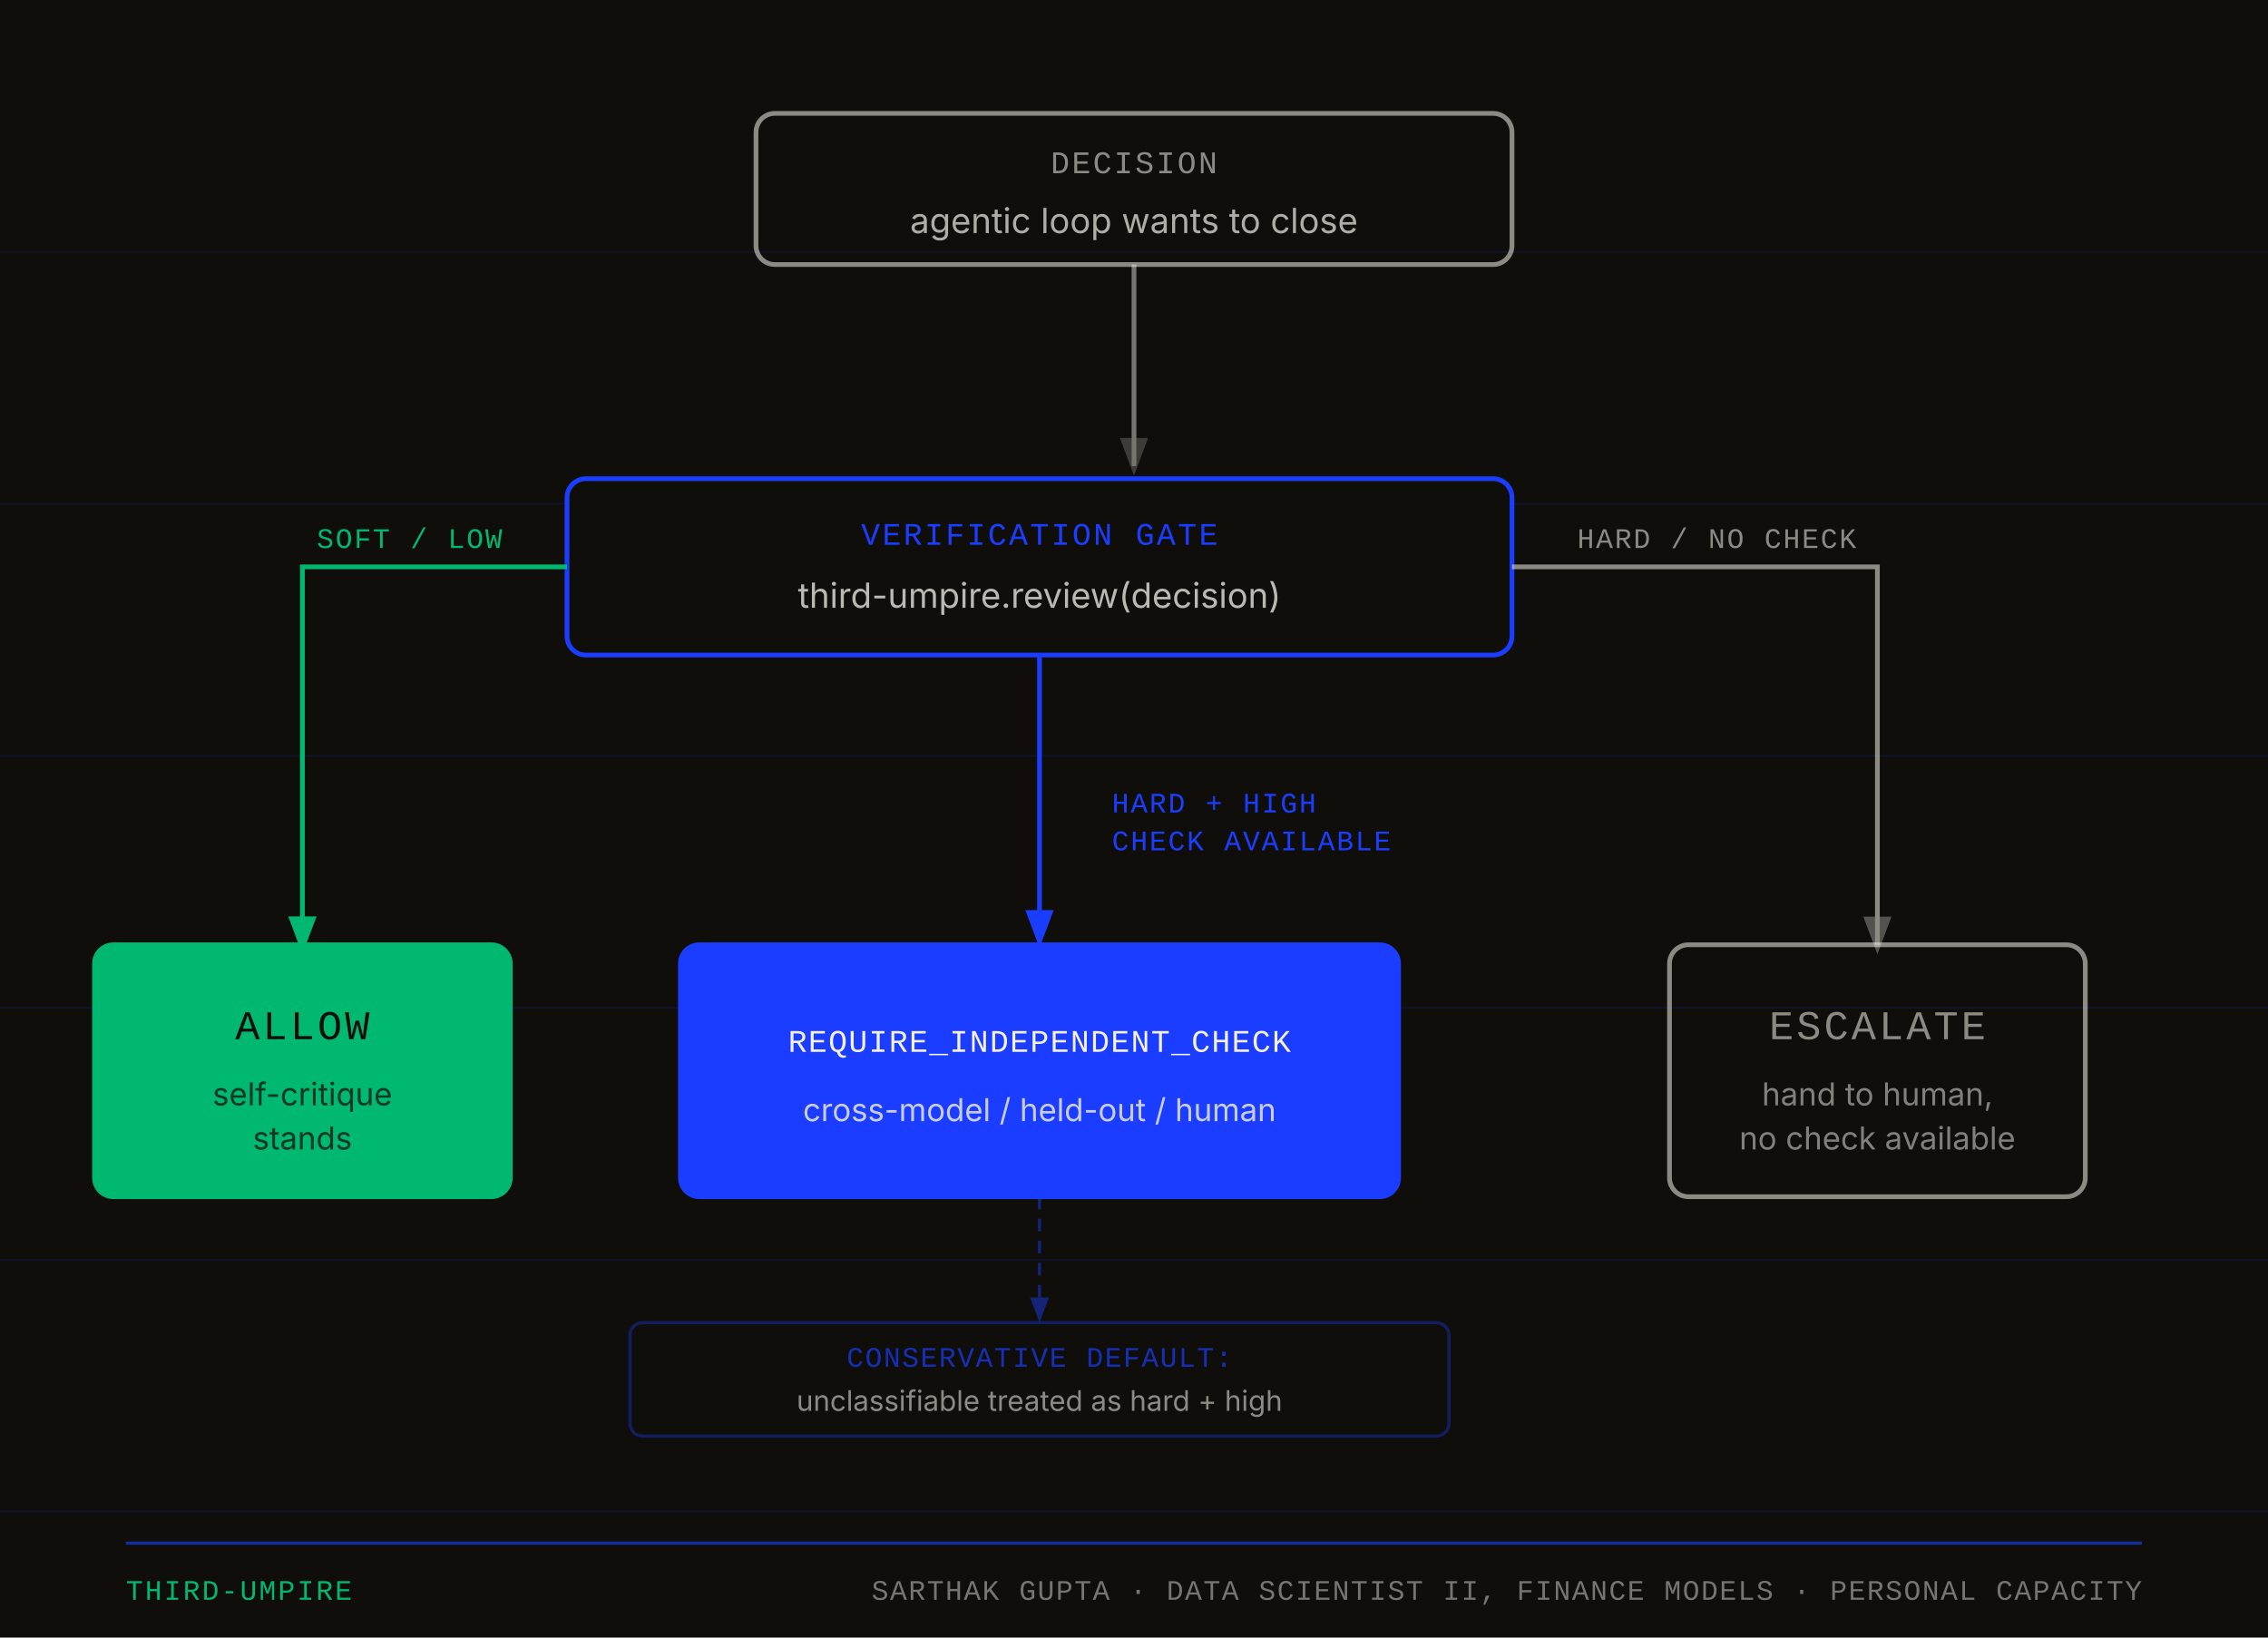
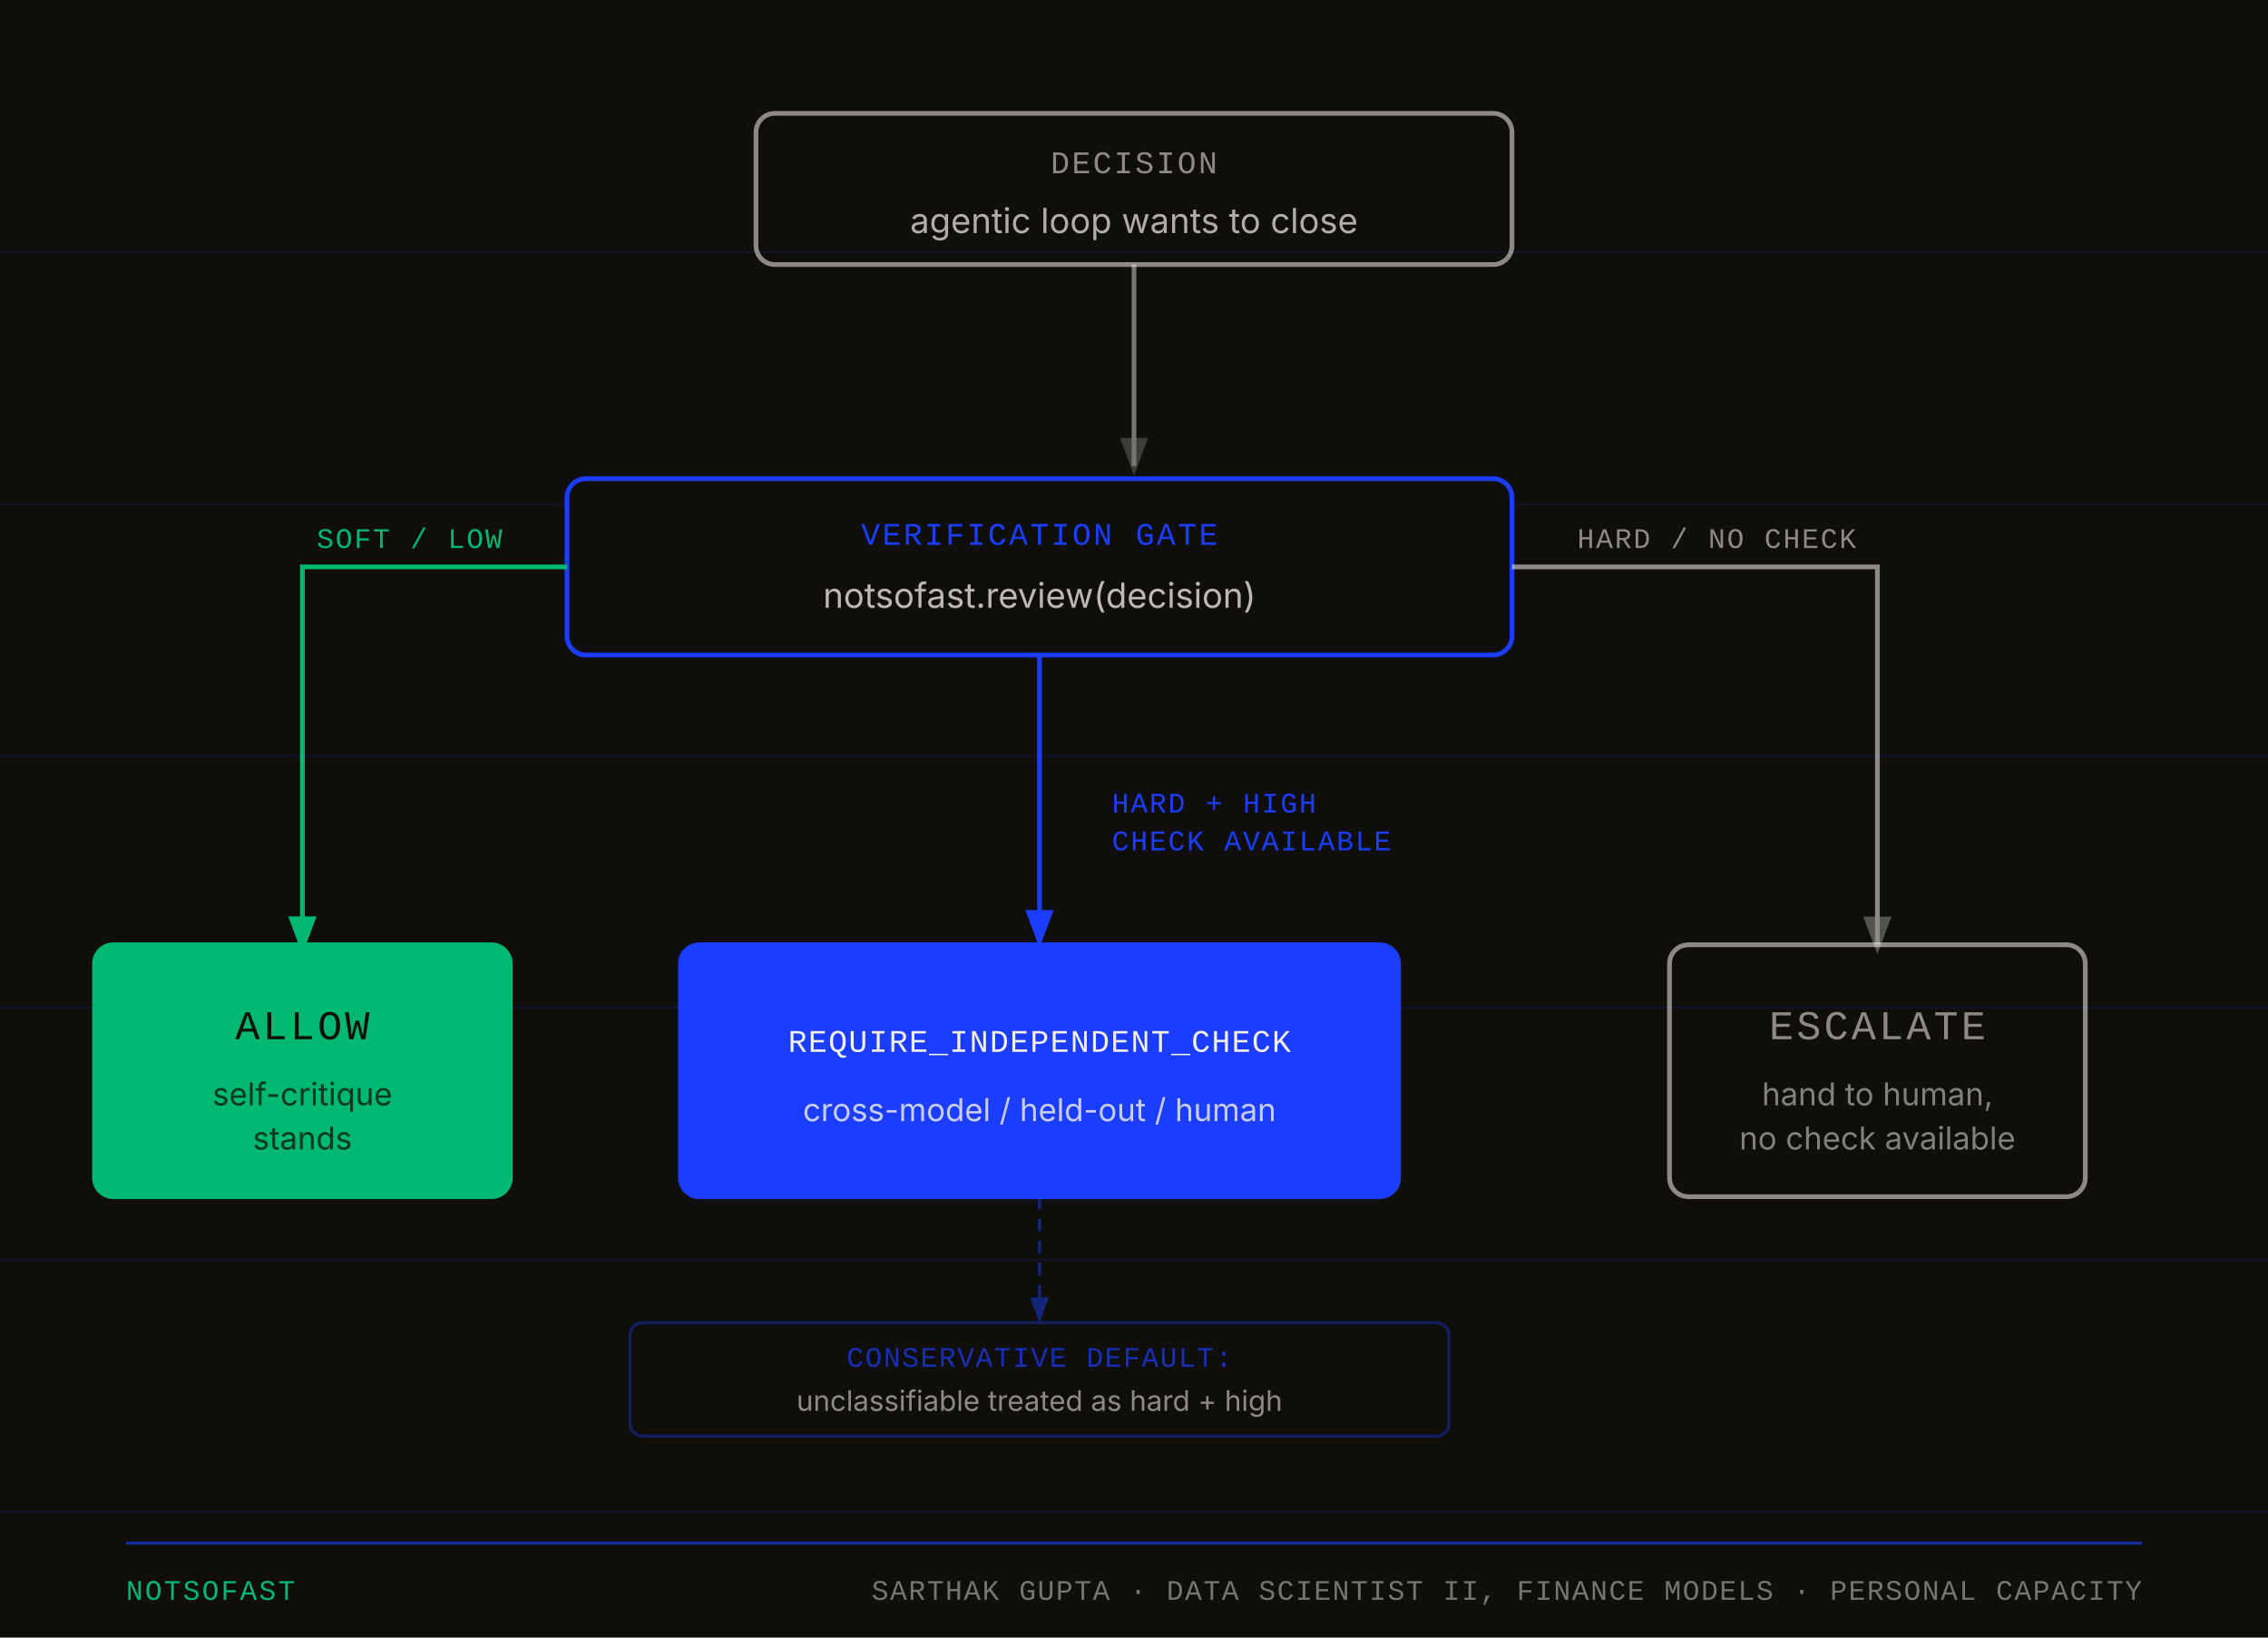
- <svg xmlns="http://www.w3.org/2000/svg" viewBox="0 0 720 520" width="720" height="520" role="img" aria-label="third-umpire decision flow: one input routed to ALLOW, REQUIRE_INDEPENDENT_CHECK, or ESCALATE">
+ <svg xmlns="http://www.w3.org/2000/svg" viewBox="0 0 720 520" width="720" height="520" role="img" aria-label="notsofast decision flow: one input routed to ALLOW, REQUIRE_INDEPENDENT_CHECK, or ESCALATE">
  <rect width="720" height="520" fill="#0F0E0B" />
  <g opacity="0.14" stroke="#1B3DFF" stroke-width="0.5" fill="none">
    <line x1="0" y1="80" x2="720" y2="80" />
    <line x1="0" y1="160" x2="720" y2="160" />
    <line x1="0" y1="240" x2="720" y2="240" />
    <line x1="0" y1="320" x2="720" y2="320" />
    <line x1="0" y1="400" x2="720" y2="400" />
    <line x1="0" y1="480" x2="720" y2="480" />
  </g>
  <rect x="240" y="36" width="240" height="48" rx="6" fill="none" stroke="#F4F1E8" stroke-width="1.5" opacity="0.55" />
  <text x="360" y="55" font-family="'JetBrains Mono', 'Courier New', Courier, monospace" font-size="10" font-weight="500" fill="#F4F1E8" opacity="0.55" letter-spacing="0.07em" text-anchor="middle">DECISION</text>
  <text x="360" y="74" font-family="'Geist', 'Inter', system-ui, sans-serif" font-size="11" font-weight="400" fill="#F4F1E8" opacity="0.70" text-anchor="middle">agentic loop wants to close</text>
  <line x1="360" y1="84" x2="360" y2="148" stroke="#F4F1E8" stroke-width="1.5" opacity="0.45" marker-end="url(#arrowInk)" />
  <rect x="180" y="152" width="300" height="56" rx="6" fill="#0F0E0B" stroke="#1B3DFF" stroke-width="1.5" />
  <text x="330" y="173" font-family="'JetBrains Mono', 'Courier New', Courier, monospace" font-size="10" font-weight="500" fill="#1B3DFF" letter-spacing="0.07em" text-anchor="middle">VERIFICATION GATE</text>
-   <text x="330" y="193" font-family="'Geist', 'Inter', system-ui, sans-serif" font-size="11" font-weight="400" fill="#F4F1E8" opacity="0.75" text-anchor="middle">third-umpire.review(decision)</text>
+   <text x="330" y="193" font-family="'Geist', 'Inter', system-ui, sans-serif" font-size="11" font-weight="400" fill="#F4F1E8" opacity="0.75" text-anchor="middle">notsofast.review(decision)</text>
  <defs>
    <marker id="arrowInk" markerWidth="8" markerHeight="8" refX="6" refY="3" orient="auto">
      <path d="M0,0 L0,6 L8,3 z" fill="#F4F1E8" opacity="0.45" />
    </marker>
    <marker id="arrowGreen" markerWidth="8" markerHeight="8" refX="6" refY="3" orient="auto">
      <path d="M0,0 L0,6 L8,3 z" fill="#00B870" />
    </marker>
    <marker id="arrowBlue" markerWidth="8" markerHeight="8" refX="6" refY="3" orient="auto">
      <path d="M0,0 L0,6 L8,3 z" fill="#1B3DFF" />
    </marker>
    <marker id="arrowCream" markerWidth="8" markerHeight="8" refX="6" refY="3" orient="auto">
      <path d="M0,0 L0,6 L8,3 z" fill="#F4F1E8" opacity="0.55" />
    </marker>
  </defs>
  <path d="M180 180 L96 180 L96 300" fill="none" stroke="#00B870" stroke-width="1.5" marker-end="url(#arrowGreen)" />
  <text x="130" y="174" font-family="'JetBrains Mono', 'Courier New', Courier, monospace" font-size="9" font-weight="500" fill="#00B870" letter-spacing="0.06em" text-anchor="middle">SOFT / LOW</text>
  <line x1="330" y1="208" x2="330" y2="298" stroke="#1B3DFF" stroke-width="1.5" marker-end="url(#arrowBlue)" />
  <text x="353" y="258" font-family="'JetBrains Mono', 'Courier New', Courier, monospace" font-size="9" font-weight="500" fill="#1B3DFF" letter-spacing="0.06em" text-anchor="start">HARD + HIGH</text>
  <text x="353" y="270" font-family="'JetBrains Mono', 'Courier New', Courier, monospace" font-size="9" font-weight="500" fill="#1B3DFF" letter-spacing="0.06em" text-anchor="start">CHECK AVAILABLE</text>
  <path d="M480 180 L596 180 L596 300" fill="none" stroke="#F4F1E8" stroke-width="1.5" opacity="0.55" marker-end="url(#arrowCream)" />
  <text x="545" y="174" font-family="'JetBrains Mono', 'Courier New', Courier, monospace" font-size="9" font-weight="500" fill="#F4F1E8" opacity="0.55" letter-spacing="0.06em" text-anchor="middle">HARD / NO CHECK</text>
  <rect x="30" y="300" width="132" height="80" rx="6" fill="#00B870" stroke="#00B870" stroke-width="1.5" />
  <text x="96" y="330" font-family="'JetBrains Mono', 'Courier New', Courier, monospace" font-size="13" font-weight="500" fill="#0F0E0B" letter-spacing="0.07em" text-anchor="middle">ALLOW</text>
  <text x="96" y="351" font-family="'Geist', 'Inter', system-ui, sans-serif" font-size="10" font-weight="400" fill="#0F0E0B" opacity="0.75" text-anchor="middle">self-critique</text>
  <text x="96" y="365" font-family="'Geist', 'Inter', system-ui, sans-serif" font-size="10" font-weight="400" fill="#0F0E0B" opacity="0.75" text-anchor="middle">stands</text>
  <rect x="216" y="300" width="228" height="80" rx="6" fill="#1B3DFF" stroke="#1B3DFF" stroke-width="1.5" />
  <text x="330" y="334" font-family="'JetBrains Mono', 'Courier New', Courier, monospace" font-size="10" font-weight="500" fill="#F4F1E8" letter-spacing="0.04em" text-anchor="middle">REQUIRE_INDEPENDENT_CHECK</text>
  <text x="330" y="356" font-family="'Geist', 'Inter', system-ui, sans-serif" font-size="10" font-weight="400" fill="#F4F1E8" opacity="0.80" text-anchor="middle">cross-model / held-out / human</text>
  <rect x="530" y="300" width="132" height="80" rx="6" fill="none" stroke="#F4F1E8" stroke-width="1.5" opacity="0.55" />
  <text x="596" y="330" font-family="'JetBrains Mono', 'Courier New', Courier, monospace" font-size="13" font-weight="500" fill="#F4F1E8" opacity="0.55" letter-spacing="0.07em" text-anchor="middle">ESCALATE</text>
  <text x="596" y="351" font-family="'Geist', 'Inter', system-ui, sans-serif" font-size="10" font-weight="400" fill="#F4F1E8" opacity="0.50" text-anchor="middle">hand to human,</text>
  <text x="596" y="365" font-family="'Geist', 'Inter', system-ui, sans-serif" font-size="10" font-weight="400" fill="#F4F1E8" opacity="0.50" text-anchor="middle">no check available</text>
  <line x1="330" y1="380" x2="330" y2="418" stroke="#1B3DFF" stroke-width="1" opacity="0.45" stroke-dasharray="4 3" marker-end="url(#arrowBlue)" />
  <rect x="200" y="420" width="260" height="36" rx="4" fill="none" stroke="#1B3DFF" stroke-width="1" opacity="0.35" />
  <text x="330" y="434" font-family="'JetBrains Mono', 'Courier New', Courier, monospace" font-size="9" font-weight="500" fill="#1B3DFF" opacity="0.70" letter-spacing="0.05em" text-anchor="middle">CONSERVATIVE DEFAULT:</text>
  <text x="330" y="448" font-family="'Geist', 'Inter', system-ui, sans-serif" font-size="9" font-weight="400" fill="#F4F1E8" opacity="0.55" text-anchor="middle">unclassifiable treated as hard + high</text>
  <line x1="40" y1="490" x2="680" y2="490" stroke="#1B3DFF" stroke-width="1" opacity="0.60" />
-   <text x="40" y="508" font-family="'JetBrains Mono', 'Courier New', Courier, monospace" font-size="9" font-weight="500" fill="#00B870" letter-spacing="0.07em" text-anchor="start">THIRD-UMPIRE</text>
+   <text x="40" y="508" font-family="'JetBrains Mono', 'Courier New', Courier, monospace" font-size="9" font-weight="500" fill="#00B870" letter-spacing="0.07em" text-anchor="start">NOTSOFAST</text>
  <text x="680" y="508" font-family="'JetBrains Mono', 'Courier New', Courier, monospace" font-size="9" font-weight="400" fill="#F4F1E8" opacity="0.45" letter-spacing="0.05em" text-anchor="end">SARTHAK GUPTA · DATA SCIENTIST II, FINANCE MODELS · PERSONAL CAPACITY</text>
</svg>
